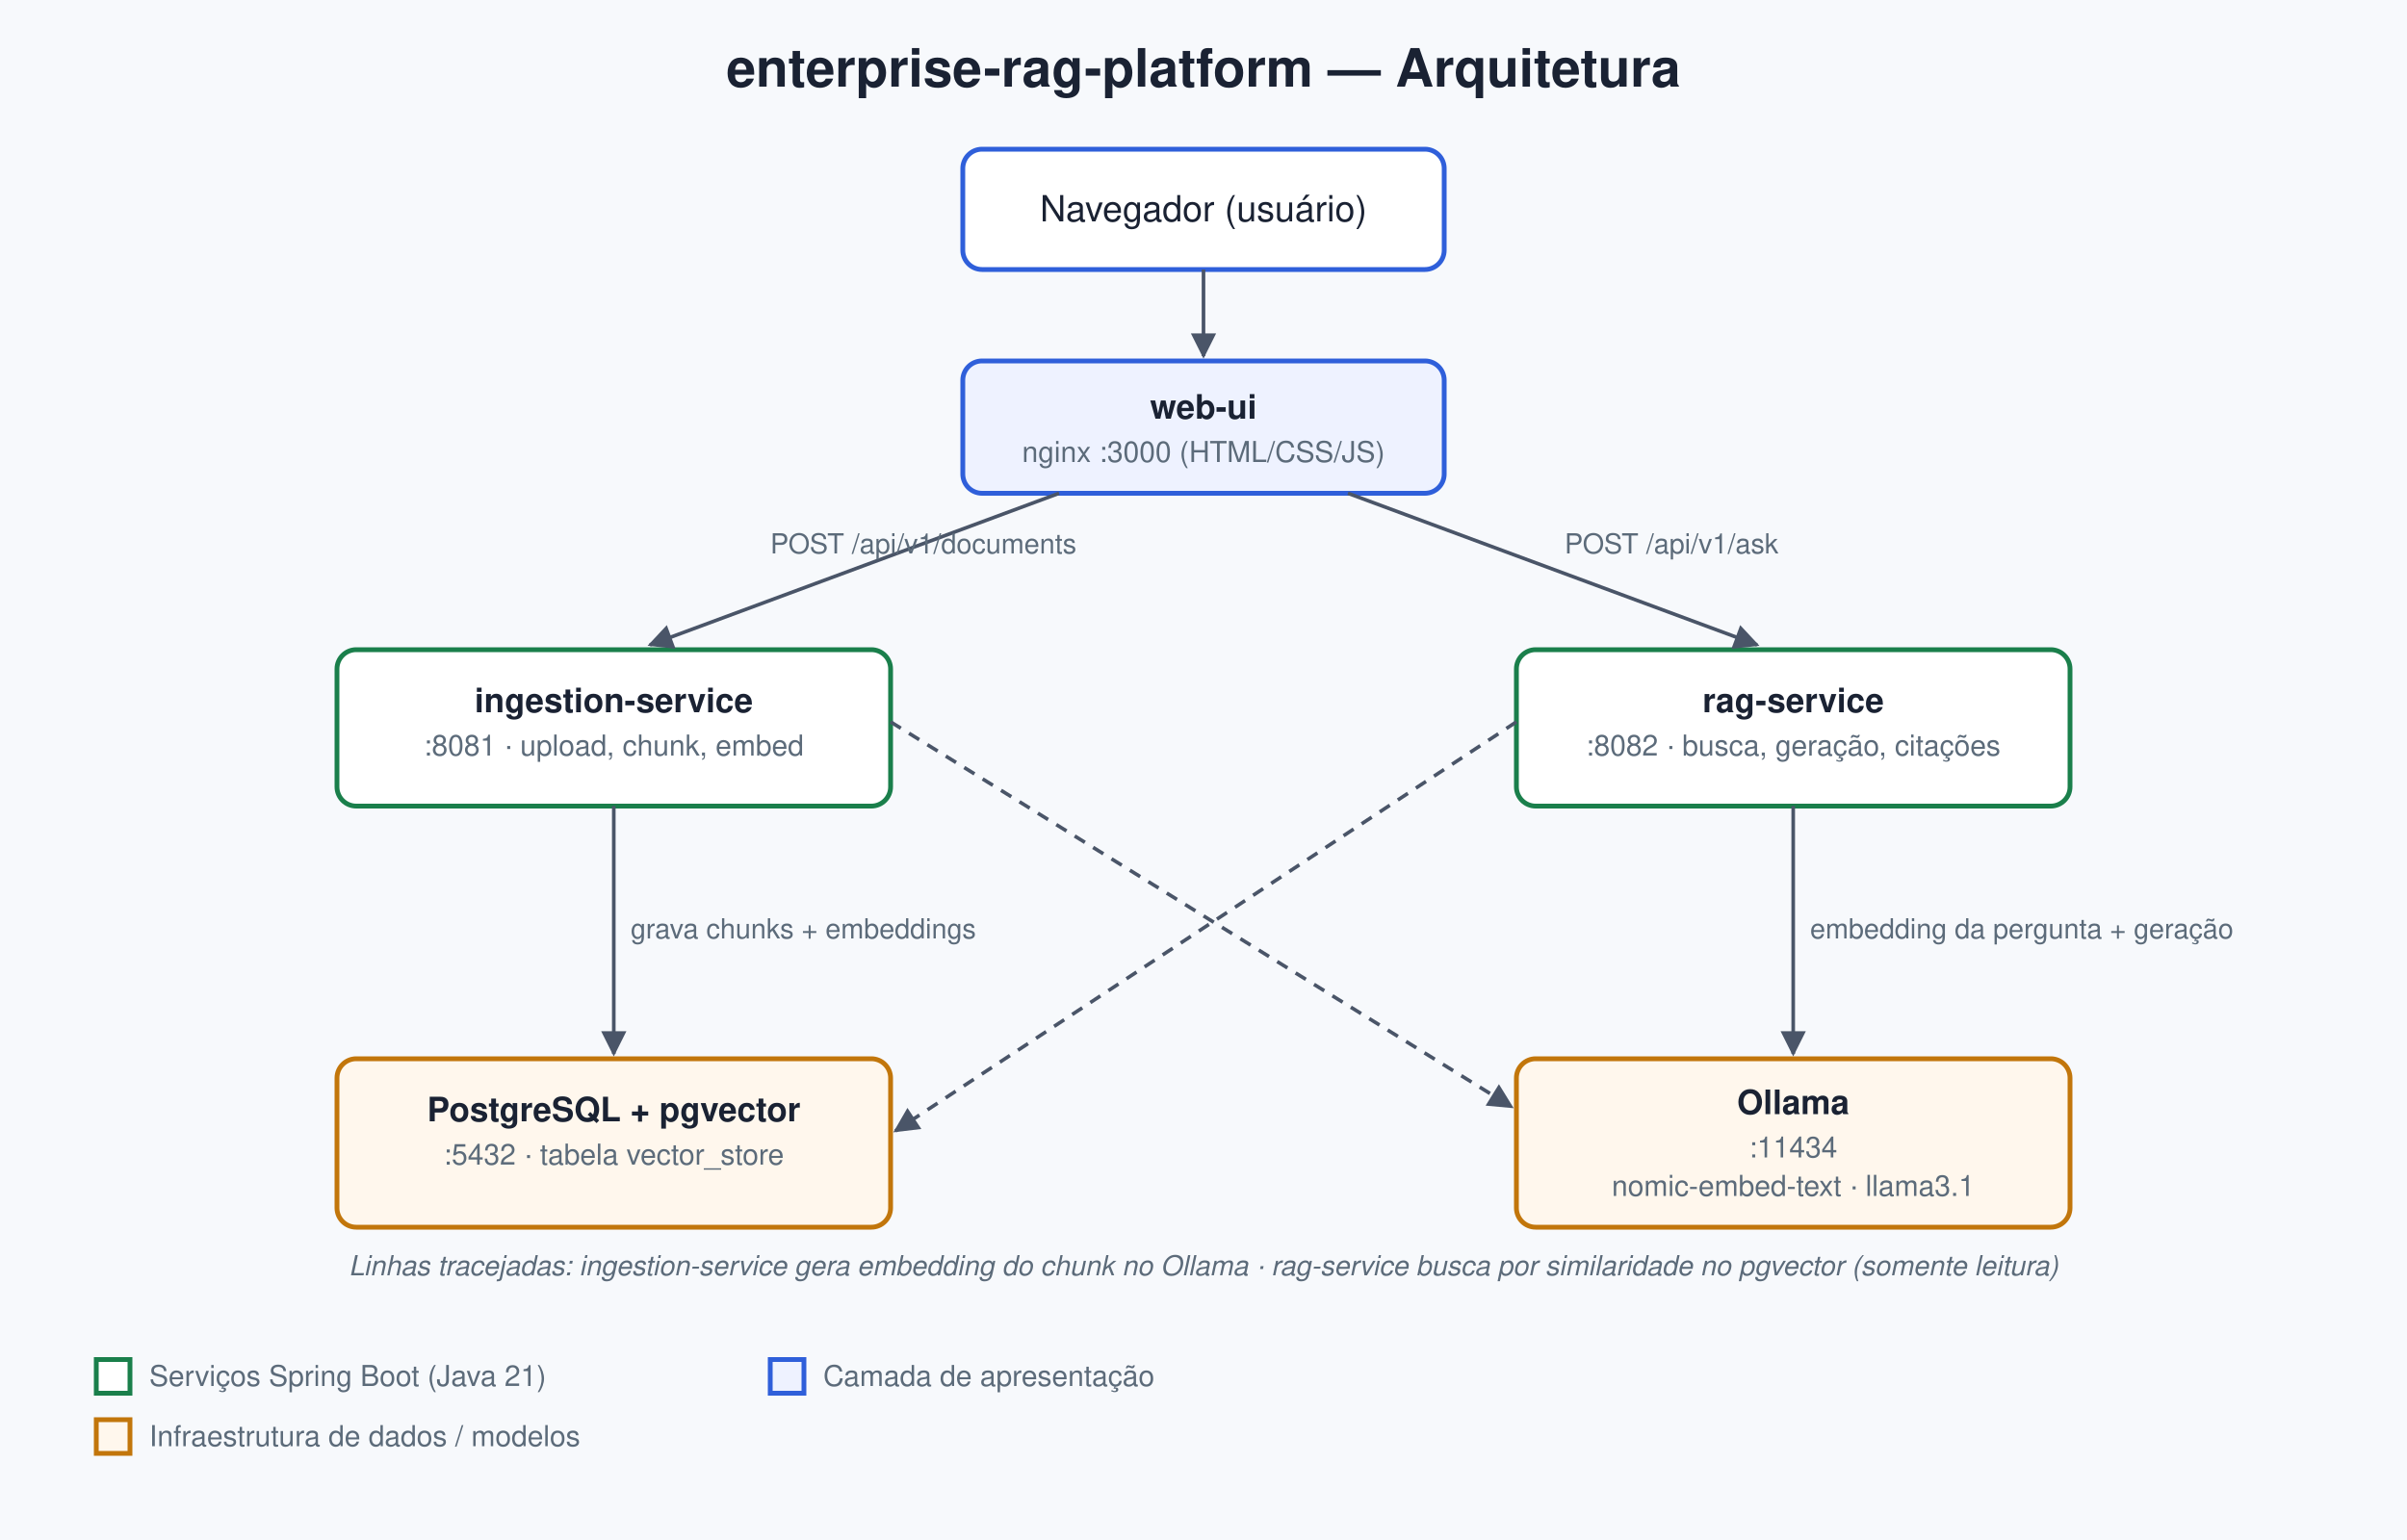
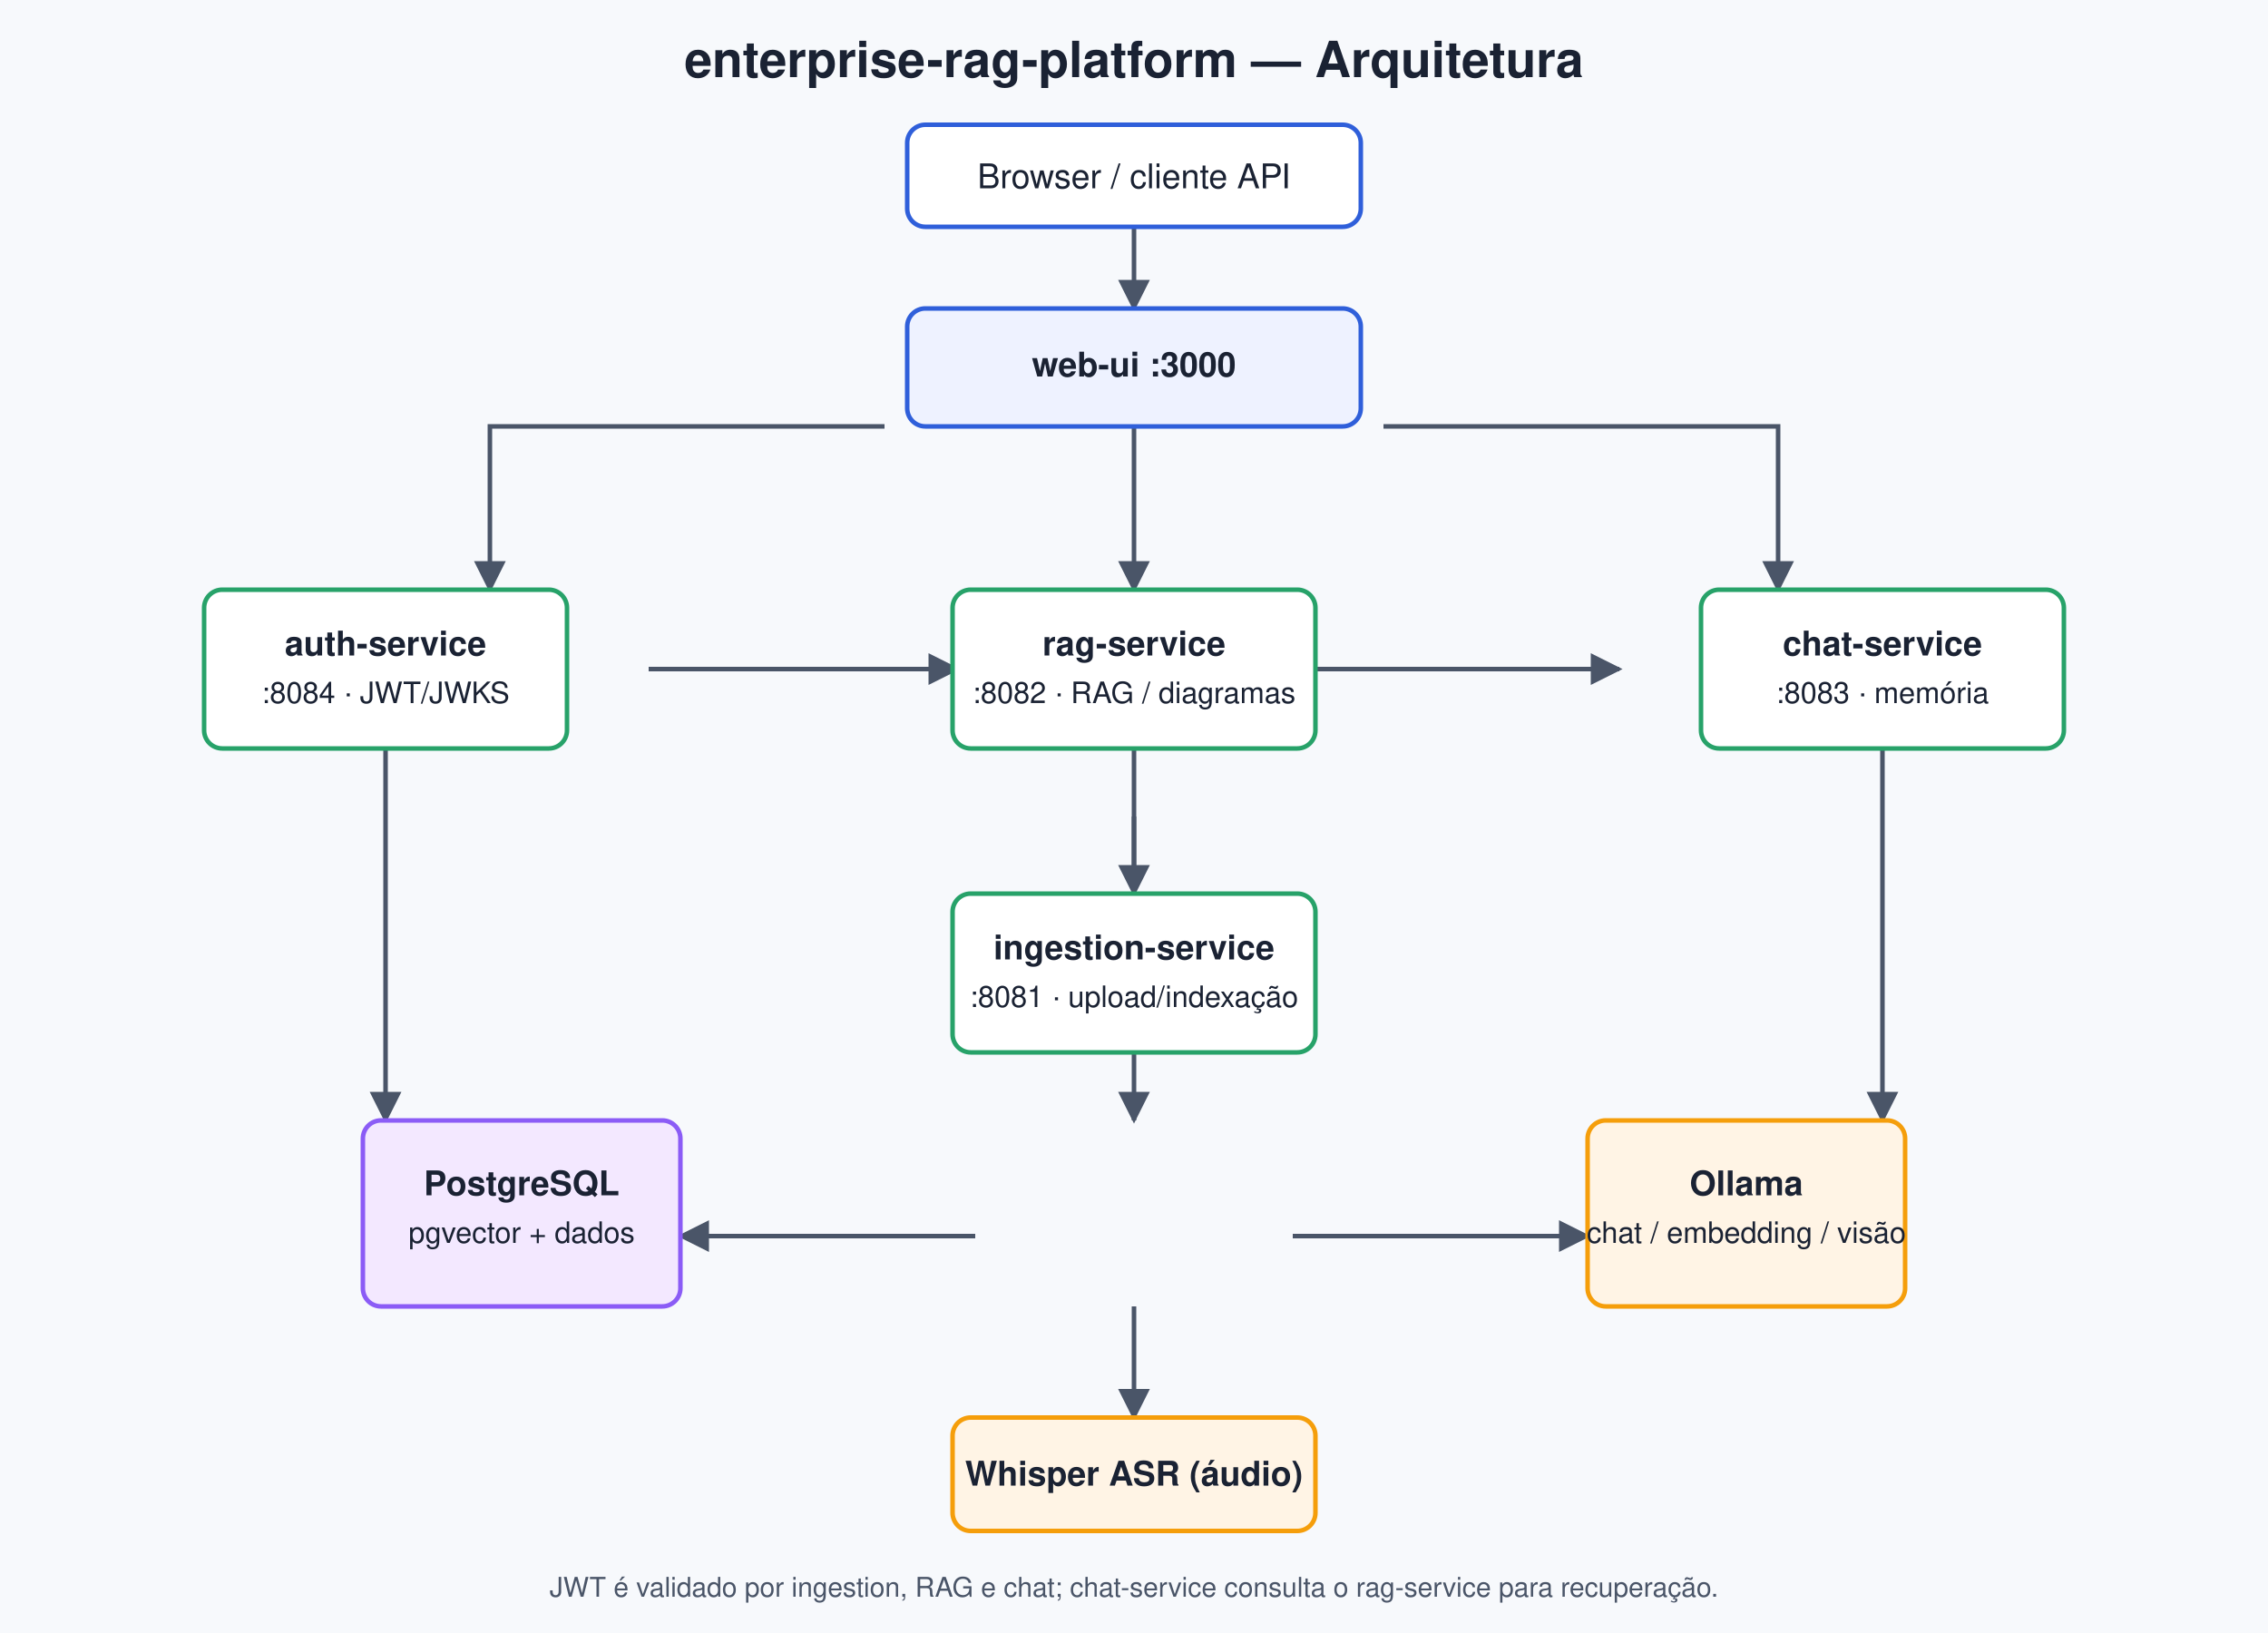
- <svg xmlns="http://www.w3.org/2000/svg" viewBox="0 0 1000 640" font-family="-apple-system, Helvetica, Arial, sans-serif">
+ <svg xmlns="http://www.w3.org/2000/svg" viewBox="0 0 1000 720" font-family="-apple-system, Helvetica, Arial, sans-serif">
  <defs>
-     <marker id="arrow" viewBox="0 0 10 10" refX="9" refY="5" markerWidth="7" markerHeight="7" orient="auto-start-reverse">
-       <path d="M0,0 L10,5 L0,10 z" fill="#4a5568" />
+     <marker id="arrow" viewBox="0 0 10 10" refX="9" refY="5" markerWidth="7" markerHeight="7" orient="auto">
+       <path d="M0 0 L10 5 L0 10z" fill="#4a5568" />
    </marker>
  </defs>
-   <rect x="0" y="0" width="1000" height="640" fill="#f7f9fc" />
-   <text x="500" y="36" text-anchor="middle" font-size="22" font-weight="700" fill="#1a2233">enterprise-rag-platform — Arquitetura</text>
-   <rect x="400" y="62" width="200" height="50" rx="8" fill="#ffffff" stroke="#2f5fda" stroke-width="2" />
-   <text x="500" y="92" text-anchor="middle" font-size="15" fill="#1a2233">Navegador (usuário)</text>
-   <rect x="400" y="150" width="200" height="55" rx="8" fill="#eef2ff" stroke="#2f5fda" stroke-width="2" />
-   <text x="500" y="174" text-anchor="middle" font-size="14" font-weight="600" fill="#1a2233">web-ui</text>
-   <text x="500" y="192" text-anchor="middle" font-size="12" fill="#5c6b7a">nginx :3000 (HTML/CSS/JS)</text>
-   <rect x="140" y="270" width="230" height="65" rx="8" fill="#ffffff" stroke="#1a7f4b" stroke-width="2" />
-   <text x="255" y="296" text-anchor="middle" font-size="14" font-weight="600" fill="#1a2233">ingestion-service</text>
-   <text x="255" y="314" text-anchor="middle" font-size="12" fill="#5c6b7a">:8081 · upload, chunk, embed</text>
-   <rect x="630" y="270" width="230" height="65" rx="8" fill="#ffffff" stroke="#1a7f4b" stroke-width="2" />
-   <text x="745" y="296" text-anchor="middle" font-size="14" font-weight="600" fill="#1a2233">rag-service</text>
-   <text x="745" y="314" text-anchor="middle" font-size="12" fill="#5c6b7a">:8082 · busca, geração, citações</text>
-   <rect x="140" y="440" width="230" height="70" rx="8" fill="#fff7ed" stroke="#c2760b" stroke-width="2" />
-   <text x="255" y="466" text-anchor="middle" font-size="14" font-weight="600" fill="#1a2233">PostgreSQL + pgvector</text>
-   <text x="255" y="484" text-anchor="middle" font-size="12" fill="#5c6b7a">:5432 · tabela vector_store</text>
-   <rect x="630" y="440" width="230" height="70" rx="8" fill="#fff7ed" stroke="#c2760b" stroke-width="2" />
-   <text x="745" y="463" text-anchor="middle" font-size="14" font-weight="600" fill="#1a2233">Ollama</text>
-   <text x="745" y="481" text-anchor="middle" font-size="12" fill="#5c6b7a">:11434</text>
-   <text x="745" y="497" text-anchor="middle" font-size="12" fill="#5c6b7a">nomic-embed-text · llama3.1</text>
-   <line x1="500" y1="112" x2="500" y2="148" stroke="#4a5568" stroke-width="1.5" marker-end="url(#arrow)" />
-   <line x1="440" y1="205" x2="270" y2="268" stroke="#4a5568" stroke-width="1.5" marker-end="url(#arrow)" />
-   <text x="320" y="230" font-size="11.5" fill="#5c6b7a">POST /api/v1/documents</text>
-   <line x1="560" y1="205" x2="730" y2="268" stroke="#4a5568" stroke-width="1.5" marker-end="url(#arrow)" />
-   <text x="650" y="230" font-size="11.5" fill="#5c6b7a">POST /api/v1/ask</text>
-   <line x1="255" y1="335" x2="255" y2="438" stroke="#4a5568" stroke-width="1.5" marker-end="url(#arrow)" />
-   <text x="262" y="390" font-size="11.5" fill="#5c6b7a">grava chunks + embeddings</text>
-   <line x1="630" y1="300" x2="372" y2="470" stroke="#4a5568" stroke-width="1.5" stroke-dasharray="5,4" marker-end="url(#arrow)" />
-   <line x1="370" y1="300" x2="628" y2="460" stroke="#4a5568" stroke-width="1.5" stroke-dasharray="5,4" marker-end="url(#arrow)" />
-   <text x="500" y="530" text-anchor="middle" font-size="11.5" font-style="italic" fill="#5c6b7a">Linhas tracejadas: ingestion-service gera embedding do chunk no Ollama · rag-service busca por similaridade no pgvector (somente leitura)</text>
-   <line x1="745" y1="335" x2="745" y2="438" stroke="#4a5568" stroke-width="1.5" marker-end="url(#arrow)" />
-   <text x="752" y="390" font-size="11.5" fill="#5c6b7a">embedding da pergunta + geração</text>
-   <rect x="40" y="565" width="14" height="14" fill="#ffffff" stroke="#1a7f4b" stroke-width="2" />
-   <text x="62" y="576" font-size="12" fill="#5c6b7a">Serviços Spring Boot (Java 21)</text>
-   <rect x="40" y="590" width="14" height="14" fill="#fff7ed" stroke="#c2760b" stroke-width="2" />
-   <text x="62" y="601" font-size="12" fill="#5c6b7a">Infraestrutura de dados / modelos</text>
-   <rect x="320" y="565" width="14" height="14" fill="#eef2ff" stroke="#2f5fda" stroke-width="2" />
-   <text x="342" y="576" font-size="12" fill="#5c6b7a">Camada de apresentação</text>
+   <rect width="1000" height="720" fill="#f7f9fc" />
+   <text x="500" y="34" text-anchor="middle" font-size="22" font-weight="700" fill="#1a2233">enterprise-rag-platform — Arquitetura</text>
+   <g stroke="#4a5568" stroke-width="2" fill="none" marker-end="url(#arrow)">
+     <path d="M500 100V136" />
+     <path d="M390 188H216V260" />
+     <path d="M500 188V260" />
+     <path d="M610 188H784V260" />
+     <path d="M170 330V494" />
+     <path d="M500 330V494" />
+     <path d="M830 330V494" />
+     <path d="M286 295H422" />
+     <path d="M578 295H714" />
+     <path d="M500 360V394" />
+     <path d="M430 545H300" />
+     <path d="M570 545H700" />
+     <path d="M500 576V625" />
+   </g>
+   <rect x="400" y="55" width="200" height="45" rx="8" fill="#fff" stroke="#2f5fda" stroke-width="2" />
+   <text x="500" y="83" text-anchor="middle" font-size="15" fill="#1a2233">Browser / cliente API</text>
+   <rect x="400" y="136" width="200" height="52" rx="8" fill="#eef2ff" stroke="#2f5fda" stroke-width="2" />
+   <text x="500" y="166" text-anchor="middle" font-size="15" font-weight="600" fill="#1a2233">web-ui :3000</text>
+   <g fill="#fff" stroke="#27a269" stroke-width="2">
+     <rect x="90" y="260" width="160" height="70" rx="8" />
+     <rect x="420" y="260" width="160" height="70" rx="8" />
+     <rect x="750" y="260" width="160" height="70" rx="8" />
+   </g>
+   <g text-anchor="middle" fill="#1a2233">
+     <text x="170" y="289" font-size="15" font-weight="600">auth-service</text>
+     <text x="170" y="310" font-size="13">:8084 · JWT/JWKS</text>
+     <text x="500" y="289" font-size="15" font-weight="600">rag-service</text>
+     <text x="500" y="310" font-size="13">:8082 · RAG / diagramas</text>
+     <text x="830" y="289" font-size="15" font-weight="600">chat-service</text>
+     <text x="830" y="310" font-size="13">:8083 · memória</text>
+   </g>
+   <rect x="420" y="394" width="160" height="70" rx="8" fill="#fff" stroke="#27a269" stroke-width="2" />
+   <text x="500" y="423" text-anchor="middle" font-size="15" font-weight="600" fill="#1a2233">ingestion-service</text>
+   <text x="500" y="444" text-anchor="middle" font-size="13" fill="#1a2233">:8081 · upload/indexação</text>
+   <rect x="160" y="494" width="140" height="82" rx="8" fill="#f3e8ff" stroke="#8b5cf6" stroke-width="2" />
+   <text x="230" y="527" text-anchor="middle" font-size="15" font-weight="600" fill="#1a2233">PostgreSQL</text>
+   <text x="230" y="548" text-anchor="middle" font-size="13" fill="#1a2233">pgvector + dados</text>
+   <rect x="700" y="494" width="140" height="82" rx="8" fill="#fff4e5" stroke="#f59e0b" stroke-width="2" />
+   <text x="770" y="527" text-anchor="middle" font-size="15" font-weight="600" fill="#1a2233">Ollama</text>
+   <text x="770" y="548" text-anchor="middle" font-size="13" fill="#1a2233">chat / embedding / visão</text>
+   <rect x="420" y="625" width="160" height="50" rx="8" fill="#fff4e5" stroke="#f59e0b" stroke-width="2" />
+   <text x="500" y="655" text-anchor="middle" font-size="15" font-weight="600" fill="#1a2233">Whisper ASR (áudio)</text>
+   <text x="500" y="704" text-anchor="middle" font-size="12" fill="#4a5568">JWT é validado por ingestion, RAG e chat; chat-service consulta o rag-service para recuperação.</text>
</svg>
